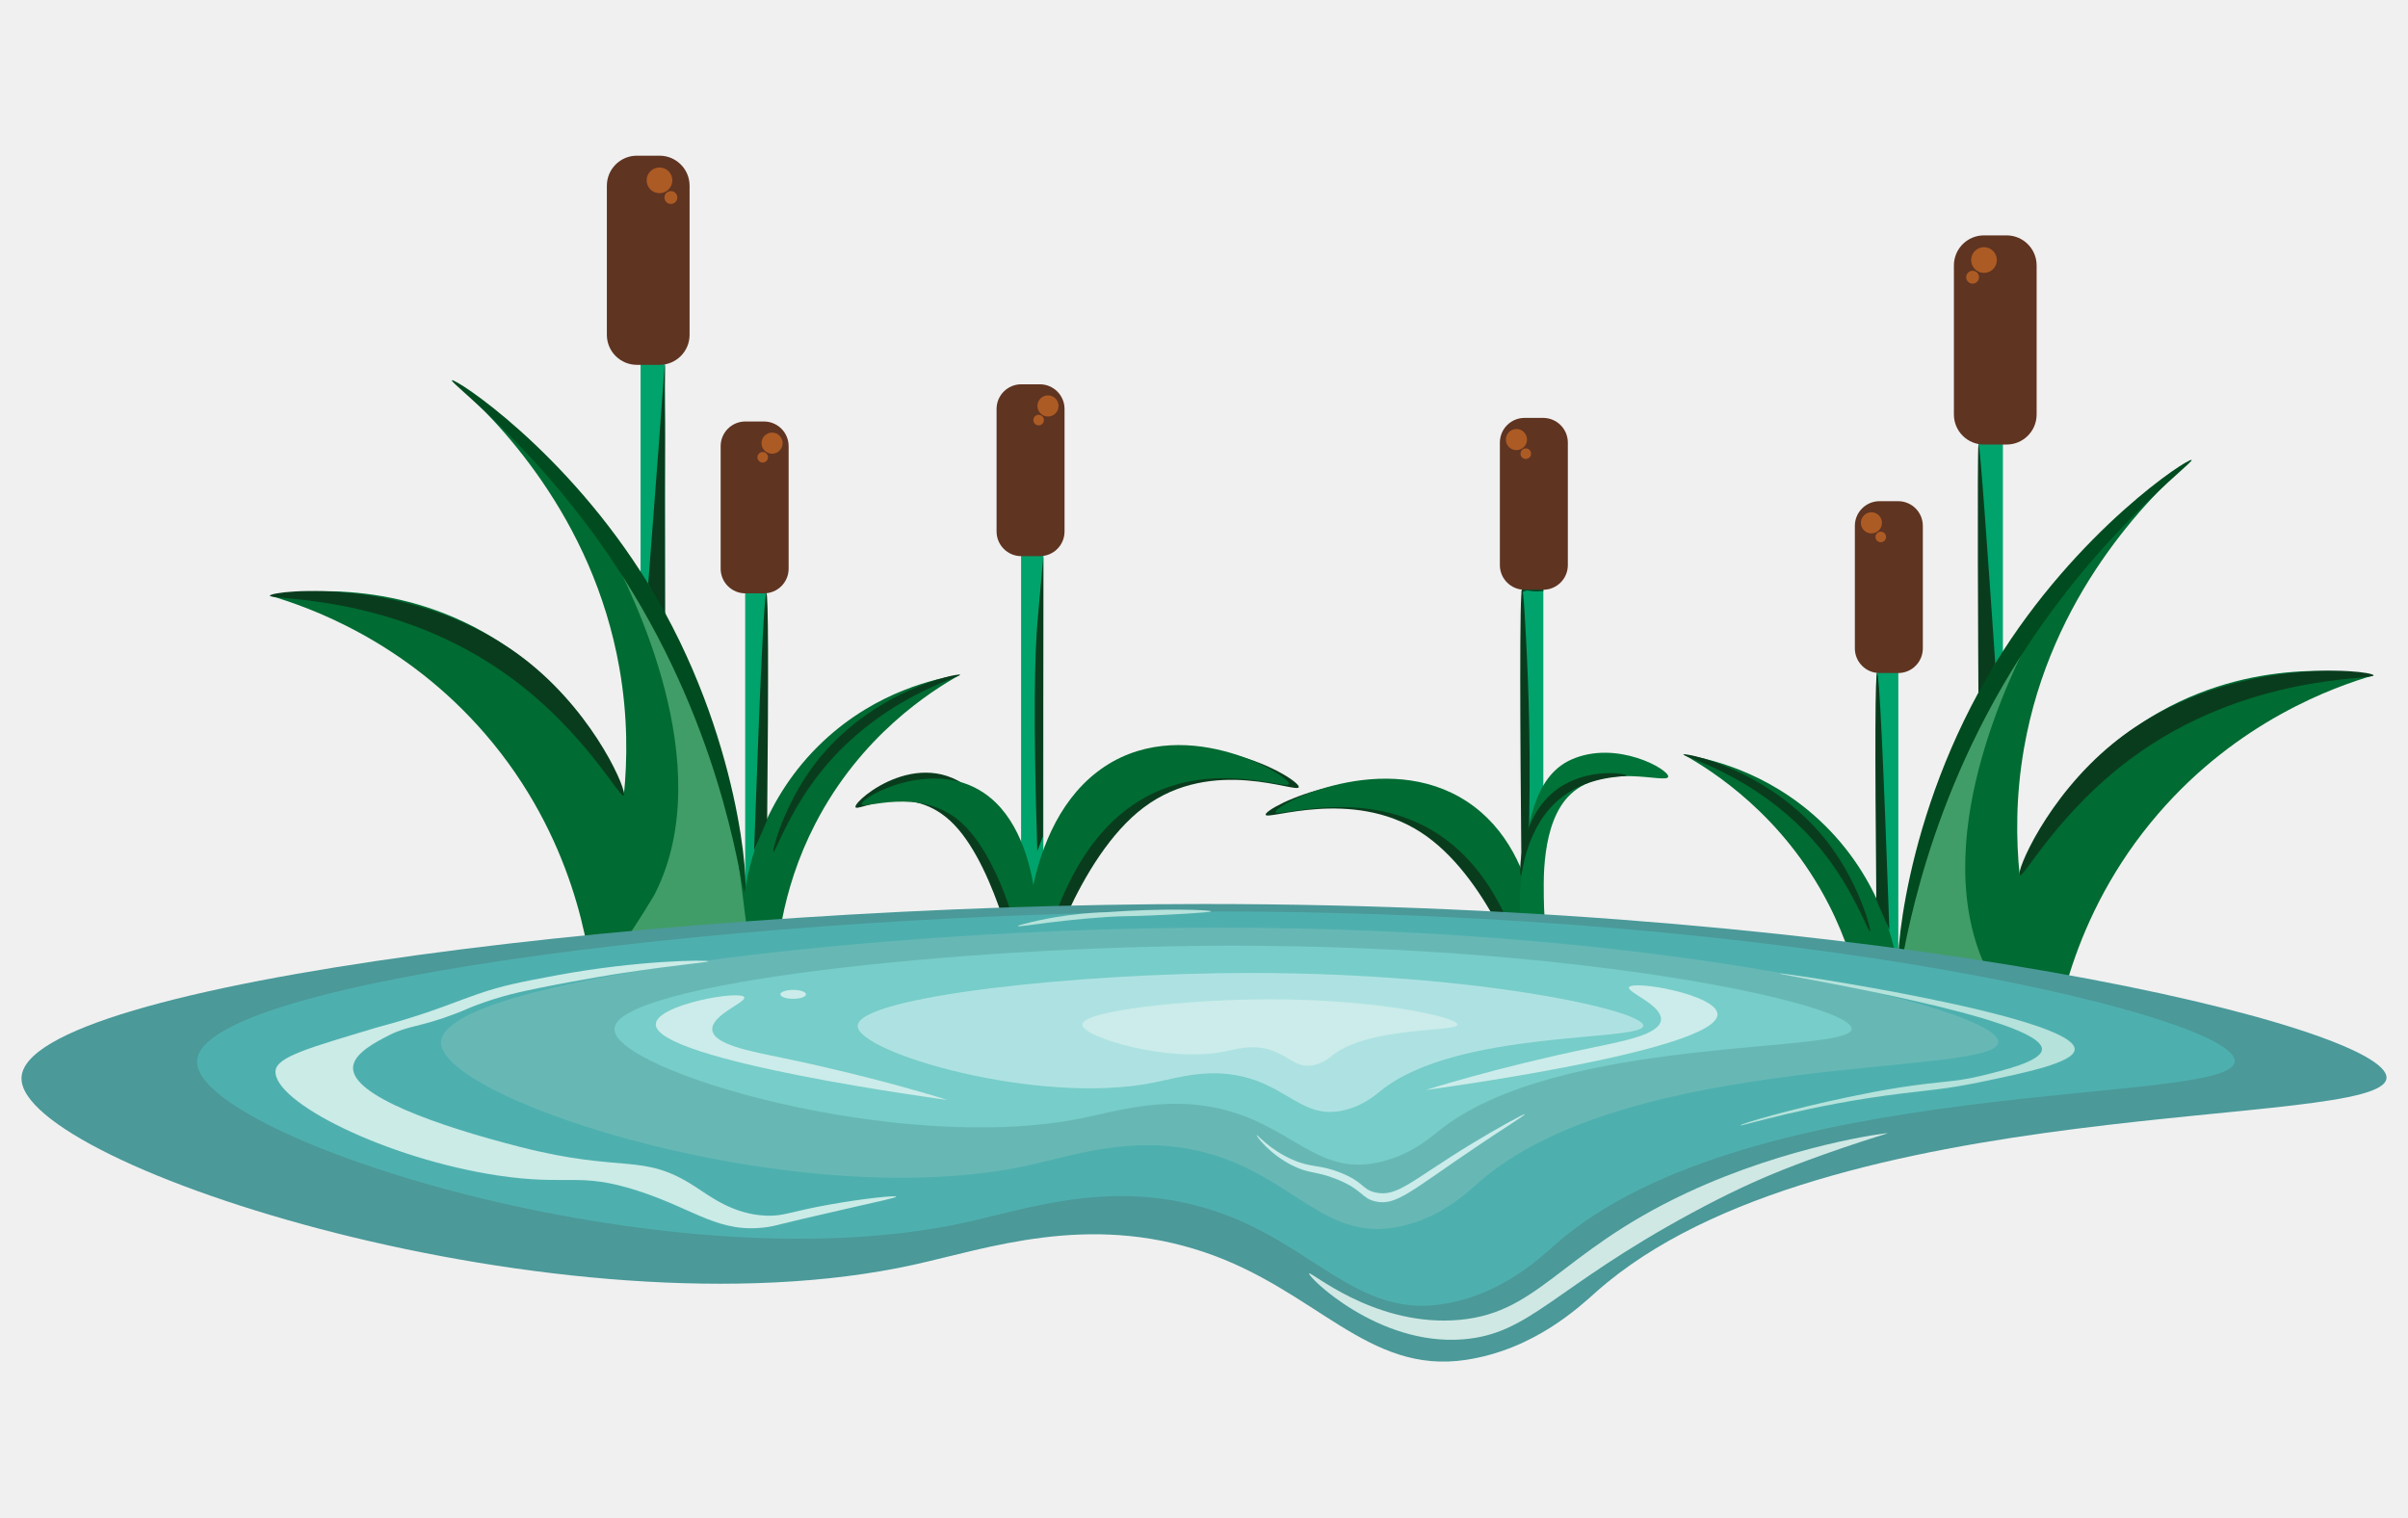
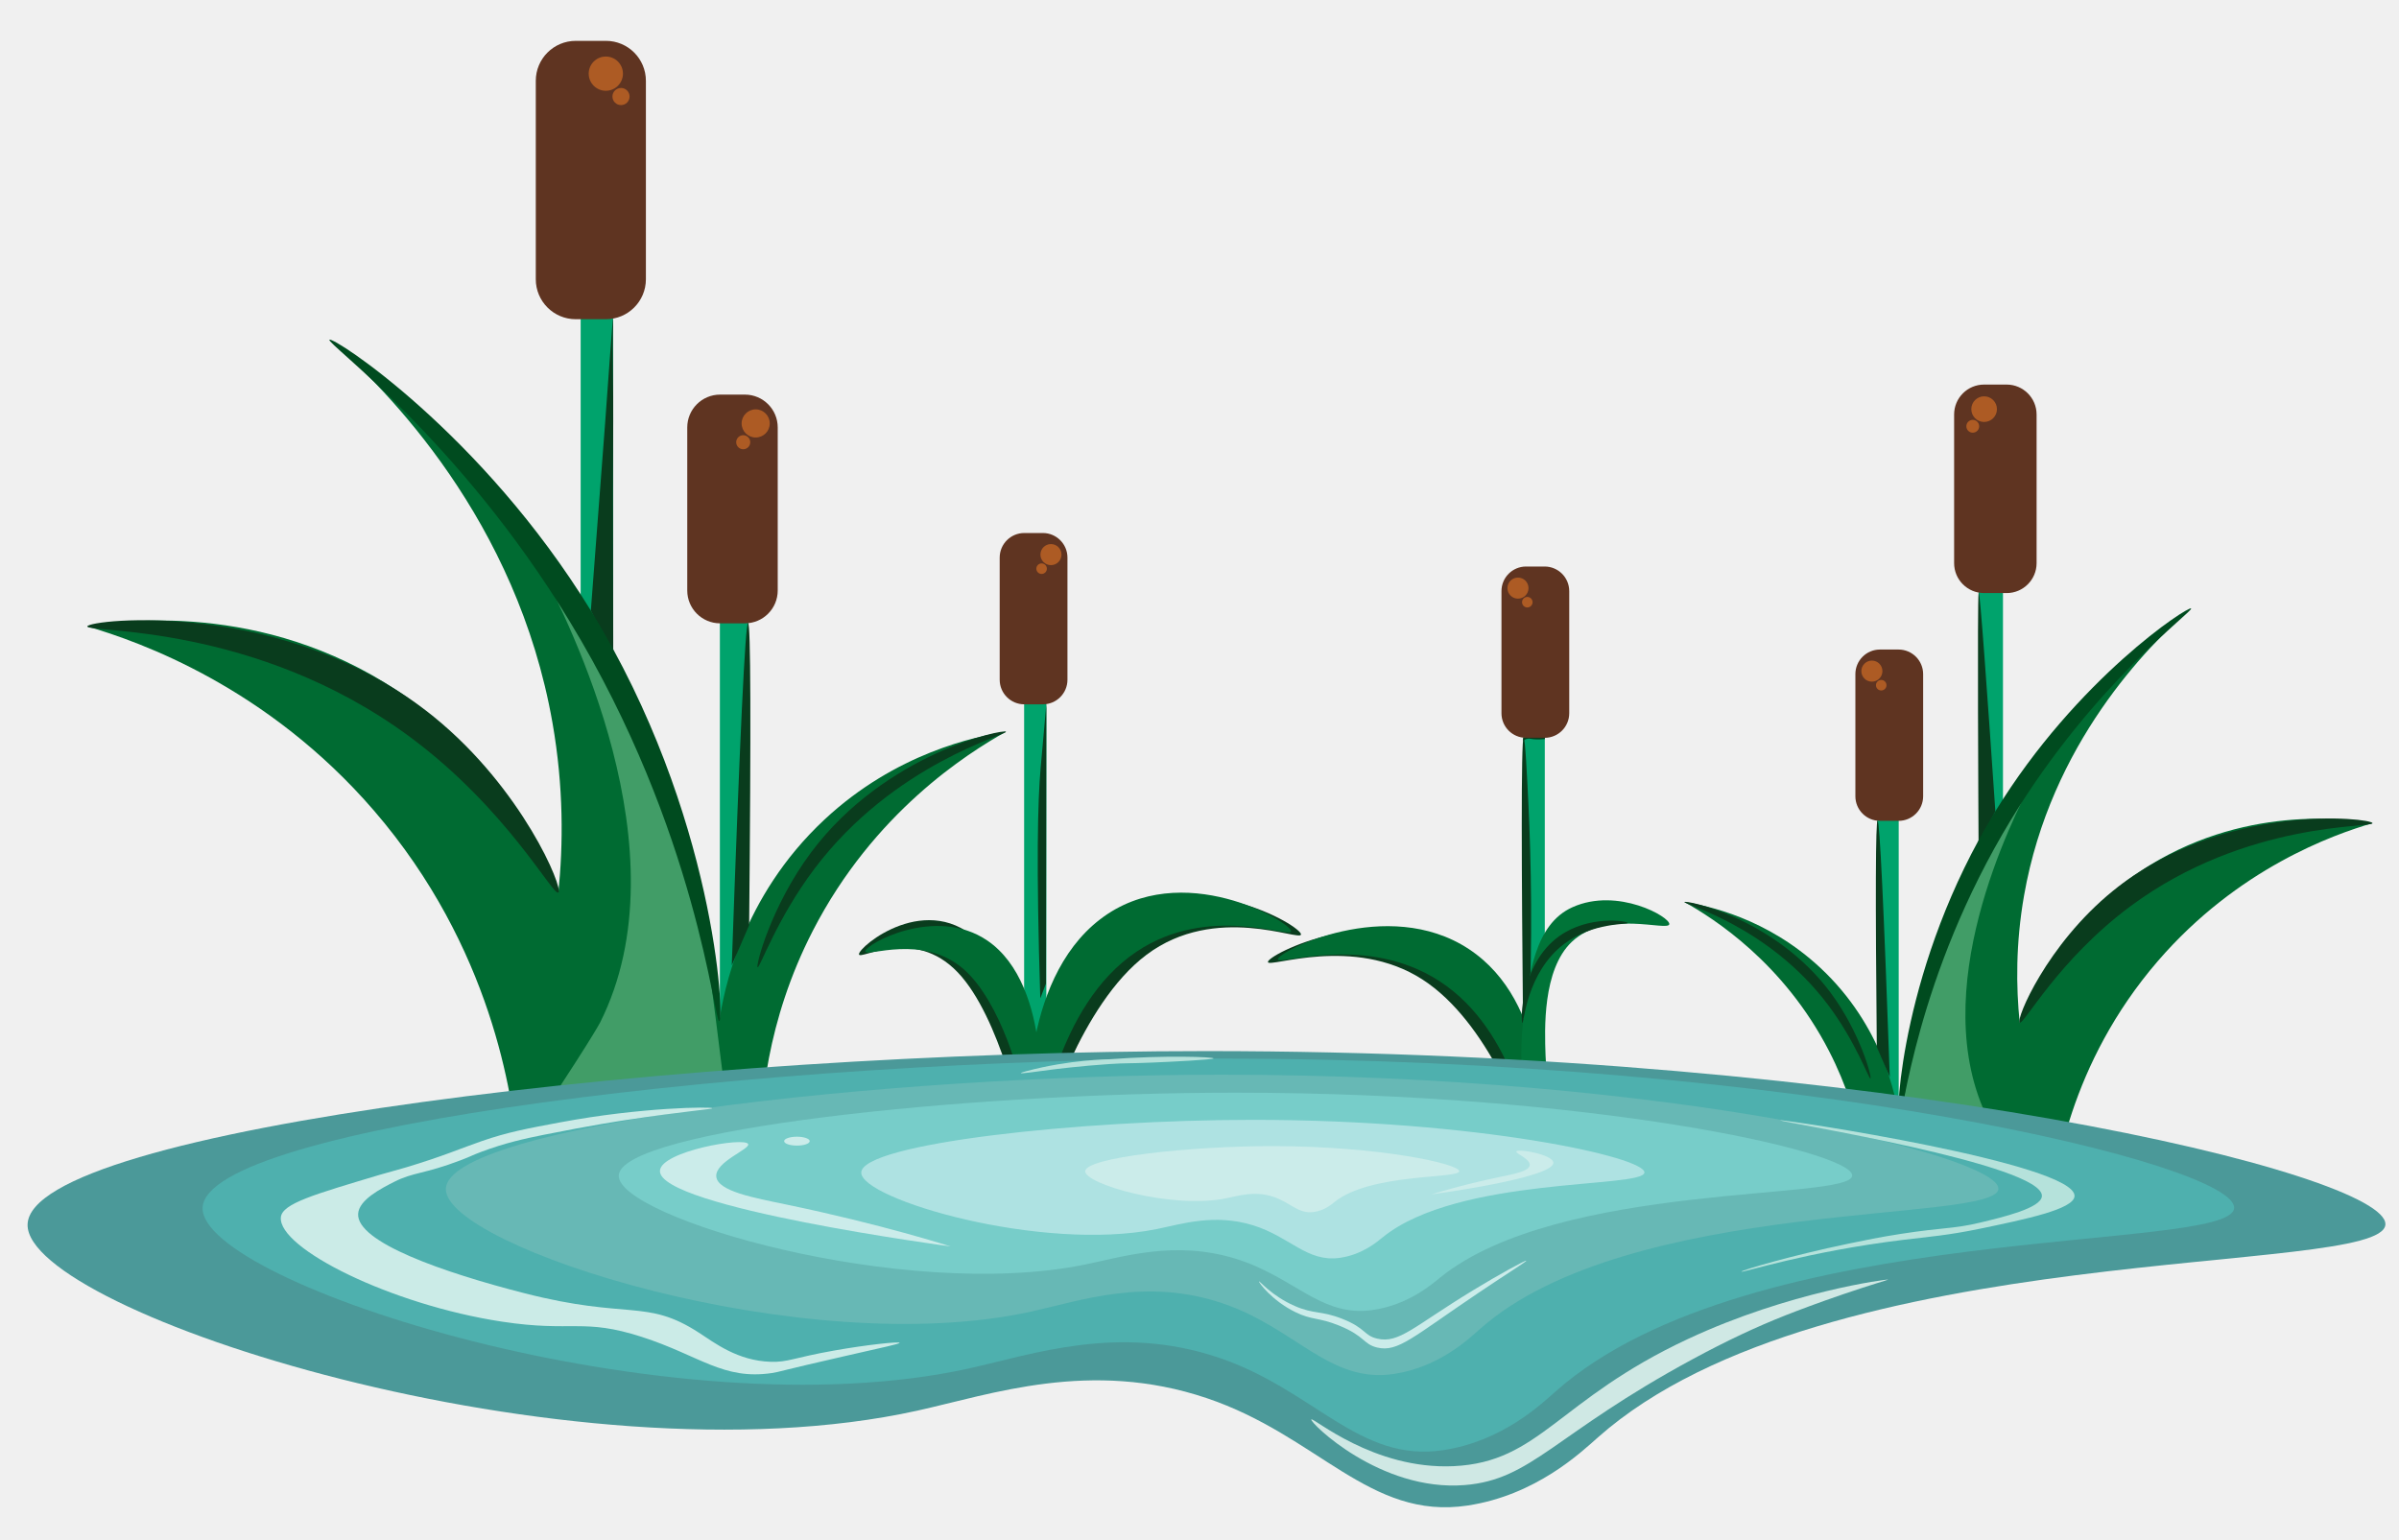
- <svg xmlns="http://www.w3.org/2000/svg" id="Layer_1" data-name="Layer 1" viewBox="0 0 3237.53 2039.994">
+ <svg xmlns="http://www.w3.org/2000/svg" id="Layer_1" data-name="Layer 1" viewBox="0 0 8862.104 5688.128">
  <defs>
    <style>
      .cls-1 {
        fill: #093c1d;
      }

      .cls-2 {
        fill: #b5e2db;
      }

      .cls-3 {
        fill: #77cdc9;
      }

      .cls-4 {
        fill: #67b8b5;
      }

      .cls-5 {
        fill: #419d67;
      }

      .cls-6 {
        fill: #cfe8e4;
      }

      .cls-7 {
        fill: #4eb0ae;
      }

      .cls-8 {
        fill: #5f3421;
      }

      .cls-9 {
        fill: #006b32;
      }

      .cls-10 {
        fill: #fff;
      }

      .cls-11 {
        fill: #aee2e2;
      }

      .cls-12 {
        fill: #ad5b24;
      }

      .cls-13 {
        fill: #cbebe7;
      }

      .cls-14 {
        fill: #007438;
      }

      .cls-15 {
        fill: #4b9999;
      }

      .cls-16 {
        fill: #00a36c;
      }

      .cls-17 {
        fill: #c9eae2;
      }

      .cls-18 {
        fill: #cbecea;
      }

      .cls-19 {
        fill: #004b1f;
      }
    </style>
  </defs>
  <g>
-     <rect class="cls-16" x="861.256" y="301.252" width="32.76" height="893.881" />
-     <rect class="cls-16" x="1001.877" y="601.89" width="28.924" height="720.532" />
-     <rect class="cls-8" x="968.919" y="566.691" width="91.385" height="231.053" rx="33.172" ry="33.172" />
-     <rect class="cls-8" x="815.925" y="209.326" width="111.219" height="281.201" rx="40.371" ry="40.371" />
-     <circle class="cls-12" cx="886.674" cy="242.463" r="17.291" />
-     <circle class="cls-12" cx="902.007" cy="265.575" r="8.646" />
-     <circle class="cls-12" cx="1038.047" cy="595.811" r="14.207" />
-     <circle class="cls-12" cx="1025.449" cy="614.801" r="7.104" />
-     <path class="cls-9" d="M797.349,1329.816h245.273c-.062-44.778,5.922-129.786,53.192-221.633,61.325-119.156,155.648-178.922,195.037-200.947-31.079,4.83-111.229,21.543-183.216,88.653-84.288,78.577-102.104,174.706-106.384,203.902-5.657-79.907-26.557-226.538-115.249-384.163-91.729-163.024-211.37-258.538-277.78-304.375,57.74,51.119,188.616,181.98,224.588,387.118,11.356,64.761,10.842,123.173,5.91,171.397-14.337-37.136-57.453-133.98-162.531-203.903-137.011-91.171-280.252-70.616-313.241-65.012,52.719,15.455,181.616,60.92,289.6,186.171,119.328,138.407,139.983,289.413,144.8,342.792Z" />
-     <path class="cls-5" d="M1014.244,1329.909c-.003-.023-17.633-142.713-21.419-170.29-32.221-234.727-206.384-470.957-204.75-471.891.448-.256,14.298,17.914,33.93,56.205,25.637,50.005,145.688,284.162,58.89,457.059-.002.003-9.544,19.012-83.546,129.343,140.944-.277,216.894-.425,216.895-.425h0Z" />
-     <path class="cls-1" d="M362.948,800.852c1.023-7.063,201.529-29.317,350.171,91.462,89.392,72.636,131.092,173.493,125.601,177.452-5.309,3.829-52.028-84.88-150.096-157.399-155.723-115.155-326.624-104.97-325.676-111.515Z" />
-     <path class="cls-1" d="M1040.015,1145.198c-2.323-1.087,13.639-61.906,53.82-115.83,74.975-100.619,195.537-125.253,197.016-122.132,1.457,3.075-113.204,31.979-193.505,138.512-37.765,50.101-55.18,100.457-57.33,99.45Z" />
-     <path class="cls-1" d="M894.003,489.843c-.642-.04-5.105,67.03-8.074,106.015-4.564,59.92-10.18,133.665-14.394,188.979,7.54,15.47,15.079,30.941,22.619,46.41-.376-149.942-.248-211.048-.025-237.426.283-33.51-.952-67.034-.089-100.535.02-.768.091-3.435-.037-3.444Z" />
-     <path class="cls-1" d="M1030.364,797.627c-2.856-.065-8.35,115.156-16.479,345.621,5.85-13.52,11.7-27.04,17.55-40.56,1.968-203.329,1.61-305-1.071-305.061Z" />
-     <path class="cls-19" d="M607.511,511.283c3.626-3.748,153.903,94.091,264.024,273.554,126.301,205.832,135.093,413.618,129.716,414.954-5.205,1.294-21.714-191.423-151.242-404.294-111.94-183.968-245.992-280.601-242.498-284.214Z" />
+     <rect class="cls-16" x="2145.03" y="487.109" width="119.809" height="3269.078" />
+     <rect class="cls-16" x="2659.306" y="1586.596" width="105.78" height="2635.111" />
+     <rect class="cls-8" x="2538.773" y="1457.864" width="334.211" height="845.002" rx="121.314" ry="121.314" />
+     <rect class="cls-8" x="1979.247" y="150.921" width="406.748" height="1028.4" rx="147.644" ry="147.644" />
+     <circle class="cls-12" cx="2237.988" cy="272.109" r="63.236" />
+     <circle class="cls-12" cx="2294.063" cy="356.631" r="31.618" />
+     <circle class="cls-12" cx="2791.586" cy="1564.363" r="51.959" />
+     <circle class="cls-12" cx="2745.512" cy="1633.811" r="25.98" />
+     <path class="cls-9" d="M1911.31,4248.746h897.006c-.226-163.76,21.657-474.65,194.533-810.549,224.276-435.774,569.23-654.348,713.283-734.899-113.662,17.665-406.782,78.788-670.054,324.219-308.258,287.369-373.412,638.929-389.064,745.706-20.688-292.234-97.124-828.49-421.485-1404.953-335.47-596.207-773.018-945.52-1015.889-1113.154,211.167,186.952,689.8,665.533,821.358,1415.758,41.531,236.842,39.653,450.466,21.614,626.827-52.434-135.811-210.115-489.989-594.404-745.708-501.072-333.428-1024.929-258.255-1145.577-237.76,192.801,56.52,664.201,222.796,1059.118,680.861,436.403,506.18,511.944,1058.435,529.561,1253.65Z" />
+     <path class="cls-5" d="M2704.533,4249.086c-.011-.085-64.488-521.924-78.333-622.781-117.837-858.438-754.782-1722.373-748.808-1725.788,1.637-.936,52.291,65.515,124.088,205.553,93.761,182.878,532.807,1039.229,215.372,1671.543-.005.011-34.904,69.531-305.542,473.029,515.457-1.012,793.221-1.556,793.223-1.556h0Z" />
+     <path class="cls-1" d="M322.632,2314.234c3.74-25.832,737.028-107.217,1280.635,334.493,326.922,265.642,479.426,634.493,459.346,648.974-19.415,14.002-190.276-310.42-548.927-575.636-569.508-421.141-1194.52-383.893-1191.053-407.831Z" />
+     <path class="cls-1" d="M2798.782,3573.566c-8.495-3.977,49.879-226.399,196.828-423.611,274.195-367.98,715.112-458.073,720.521-446.657,5.33,11.248-414.008,116.951-707.683,506.561-138.112,183.228-201.803,367.388-209.667,363.707Z" />
+     <path class="cls-1" d="M2264.791,1176.819c-2.349-.145-18.67,245.139-29.529,387.716-16.69,219.137-37.232,488.837-52.64,691.13,27.575,56.575,55.148,113.155,82.723,169.73-1.373-548.366-.907-771.841-.092-868.307,1.035-122.551-3.48-245.154-.327-367.675.073-2.809.332-12.563-.136-12.594Z" />
+     <path class="cls-1" d="M2763.486,2302.439c-10.446-.239-30.537,421.147-60.266,1263.995,21.394-49.444,42.79-98.891,64.184-148.335,7.196-743.608,5.888-1115.436-3.918-1115.66Z" />
+     <path class="cls-19" d="M1217.041,1255.229c13.26-13.708,562.85,344.107,965.581,1000.435,461.904,752.761,494.057,1512.671,474.393,1517.559-19.037,4.732-79.413-700.069-553.117-1478.574-409.385-672.801-899.637-1026.208-886.856-1039.42Z" />
  </g>
-   <g>
-     <g>
-       <rect class="cls-16" x="2660.128" y="408.4" width="32.76" height="893.881" transform="translate(5353.017 1710.681) rotate(180)" />
-       <rect class="cls-16" x="2523.343" y="709.038" width="28.924" height="720.532" transform="translate(5075.611 2138.608) rotate(180)" />
-       <rect class="cls-8" x="2493.84" y="673.838" width="91.385" height="231.053" rx="33.172" ry="33.172" transform="translate(5079.066 1578.73) rotate(180)" />
-       <rect class="cls-8" x="2627" y="316.474" width="111.219" height="281.201" rx="40.371" ry="40.371" transform="translate(5365.22 914.1491) rotate(180)" />
-       <circle class="cls-12" cx="2667.471" cy="349.611" r="17.291" />
-       <circle class="cls-12" cx="2652.138" cy="372.722" r="8.646" />
-       <circle class="cls-12" cx="2516.097" cy="702.959" r="14.207" />
-       <circle class="cls-12" cx="2528.696" cy="721.948" r="7.104" />
-       <path class="cls-9" d="M2756.796,1436.964h-245.273c.062-44.778-5.922-129.786-53.192-221.633-61.325-119.156-155.648-178.922-195.037-200.947,31.079,4.83,111.229,21.543,183.216,88.653,84.288,78.577,102.104,174.706,106.384,203.902,5.657-79.907,26.557-226.538,115.249-384.163,91.729-163.024,211.37-258.538,277.78-304.375-57.74,51.119-188.616,181.98-224.588,387.118-11.356,64.761-10.842,123.173-5.91,171.397,14.337-37.136,57.453-133.98,162.531-203.903,137.011-91.171,280.252-70.616,313.241-65.012-52.719,15.455-181.616,60.92-289.6,186.171-119.328,138.407-139.983,289.413-144.8,342.792Z" />
-       <path class="cls-5" d="M2539.901,1437.057c.003-.023,17.633-142.713,21.419-170.29,32.221-234.727,206.384-470.957,204.75-471.891-.448-.256-14.298,17.914-33.93,56.205-25.637,50.005-145.688,284.162-58.89,457.059.002.003,9.544,19.012,83.546,129.343-140.944-.277-216.894-.425-216.895-.425h0Z" />
-       <path class="cls-1" d="M3191.196,908c-1.023-7.063-201.529-29.317-350.171,91.462-89.392,72.636-131.092,173.493-125.601,177.452,5.309,3.829,52.028-84.88,150.096-157.399,155.723-115.155,326.624-104.97,325.676-111.515Z" />
-       <path class="cls-1" d="M2514.13,1252.345c2.323-1.087-13.639-61.906-53.82-115.83-74.975-100.619-195.537-125.253-197.016-122.132-1.457,3.075,113.204,31.979,193.505,138.512,37.765,50.101,55.18,100.457,57.33,99.45Z" />
-       <path class="cls-1" d="M2660.173,596.71c1.786-.11,11.311,131.924,22.437,295.275-7.54,15.47-15.08,30.94-22.62,46.41-.237-42.12-1.81-328.656.037-341.257.03-.208.074-.424.146-.428Z" />
-       <path class="cls-1" d="M2523.781,904.775c2.856-.065,8.35,115.156,16.479,345.621-5.85-13.52-11.7-27.04-17.55-40.56-1.968-203.329-1.61-305,1.071-305.061Z" />
-       <path class="cls-19" d="M2946.633,618.431c-3.626-3.748-153.903,94.091-264.024,273.554-126.301,205.832-135.093,413.618-129.716,414.954,5.205,1.294,21.714-191.423,151.242-404.294,111.94-183.968,245.992-280.601,242.498-284.214Z" />
-       <rect class="cls-16" x="2046.063" y="597.074" width="28.924" height="720.532" transform="translate(4121.05 1914.681) rotate(180)" />
-       <rect class="cls-8" x="2016.56" y="561.875" width="91.385" height="231.053" rx="33.172" ry="33.172" transform="translate(4124.505 1354.803) rotate(180)" />
-       <circle class="cls-12" cx="2038.817" cy="590.995" r="14.207" />
-       <circle class="cls-12" cx="2051.415" cy="609.985" r="7.104" />
-       <path class="cls-1" d="M2046.501,792.811c2.041-.044,4.769,55.811,6.262,86.362,3.894,79.711,6.048,184.903.419,310.363-2.535-6.63-5.07-13.26-7.605-19.89-1.813-185.362-2.852-376.754.924-376.835Z" />
-       <path class="cls-1" d="M2046.87,1318.101h0c.001,0-46.815-141.314-137.014-199.35-93.044-59.867-207.158-14.973-208.26-23.4-1.262-9.648,146.148-84.901,257.4-14.04,109.094,69.486,110.469,233.008,100.207,237.377-1.936.825-12.334-.593-12.333-.587Z" />
-       <path class="cls-9" d="M2060.305,1319.936c-11.78,3.613-26.03-140.958-137.107-204.833-97.055-55.811-207.152-15.006-208.26-23.4-1.3-9.845,147.446-86.258,257.4-14.04,109.474,71.903,100.32,238.484,87.967,242.273Z" />
-       <rect class="cls-16" x="1372.841" y="551.878" width="29.953" height="760.399" />
-       <rect class="cls-8" x="1339.883" y="516.678" width="91.385" height="231.053" rx="33.172" ry="33.172" />
-       <circle class="cls-12" cx="1409.012" cy="545.798" r="14.207" />
-       <circle class="cls-12" cx="1396.413" cy="564.788" r="7.104" />
-       <path class="cls-1" d="M1402.792,747.381h0s-7.264,81.37-7.726,86.595c-3.841,43.468-6.185,128.705-.419,310.363,2.535-6.629,5.07-13.26,7.605-19.89.354-247.662.54-377.068.54-377.068Z" />
-       <path class="cls-1" d="M1400.958,1317.775h0c-.001,0,46.815-164.697,137.014-232.337,93.044-69.773,207.158-17.451,208.26-27.272,1.262-11.244-146.148-98.95-257.4-16.363-109.094,80.985-110.469,271.565-100.207,276.657,1.936.961,12.334-.691,12.333-.684Z" />
-       <path class="cls-9" d="M1387.524,1319.914c11.78,4.211,26.03-164.282,137.107-238.727,97.055-65.046,207.152-17.489,208.26-27.272,1.3-11.473-147.446-100.531-257.4-16.363-109.474,83.801-100.32,277.947-87.967,282.363Z" />
-       <path class="cls-1" d="M1371.021,1317.244h0c.001,0-29.954-147.422-87.668-207.967-59.534-62.454-132.548-15.62-133.254-24.412-.807-10.065,93.512-88.571,164.696-14.647,69.803,72.49,70.683,243.08,64.117,247.638-1.239.86-7.892-.619-7.891-.613Z" />
-       <path class="cls-9" d="M1379.617,1319.159c-6.704-2.123-6.774-24.528-6.888-29.117-.877-35.055-32.169-141.334-80.839-184.57-55.356-49.176-132.45-16.138-133.254-24.412-.899-9.262,94.538-62.573,164.696-14.646,88.693,60.588,74.458,240.258,61.682,250.901-3.091,2.575-5.394,1.846-5.397,1.845Z" />
-     </g>
-     <path class="cls-14" d="M2046.1,1173.098c7.282-58.524,14.691-128.706,66.401-151.812,60.95-27.235,131.926,13.479,130.392,23.016-1.645,10.226-85.274-20.085-131.437,23.72-39.778,37.747-36.672,118.669-35.459,152.908,1.33,37.544,9.458,85.273-3.218,89.505-2.256.753-4.434-.118-5.558-.585-20.59-8.561-28.723-75.664-21.122-136.753Z" />
-     <path class="cls-1" d="M2044.734,1177.386c-2.406-.677-3.115-79.161,49.659-116.953,40.002-28.646,92.077-20.553,92.453-17.865.359,2.564-46.56-1.348-85.823,28.395-50.834,38.509-54.022,107.06-56.289,106.423Z" />
-     <path class="cls-1" d="M2075.087,794.621c-9.559.813-14.969.395-18.233-.24-1.015-.198-3.768-.794-6.901.22-1.978.64-3.422,1.702-4.331,2.496.159-1.44.317-2.879.476-4.319h28.989v1.843Z" />
-   </g>
-   <g>
-     <path class="cls-15" d="M3208.602,1449.396c-4.448,71.149-755.058,15.316-1061.896,286.972-22.999,20.361-83.609,78.069-175.982,91.991-132.299,19.939-201.381-94.382-351.965-144.986-156.65-52.643-290.149-5.064-389.962,16.998C759.805,1804.038,26.548,1567.175,28.914,1449.396c2.589-128.841,887.826-233.977,1589.844-233.977,912.885,0,1594.104,165.827,1589.843,233.977Z" />
-     <path class="cls-7" d="M3004.604,1427.12c-3.833,61.303-650.568,13.197-914.944,247.259-19.816,17.544-72.038,67.265-151.629,79.261-113.991,17.18-173.512-81.321-303.258-124.922-134.972-45.358-249.996-4.364-335.996,14.646-404.09,89.321-1035.874-114.764-1033.835-216.244,2.231-111.011,764.963-201.598,1369.831-201.598,786.554,0,1373.502,142.878,1369.83,201.598Z" />
-     <path class="cls-4" d="M2686.691,1401.327c-2.929,46.848-497.168,10.085-699.206,188.957-15.143,13.407-55.052,51.405-115.876,60.572-87.112,13.129-132.599-62.146-231.752-95.466-103.147-34.663-191.049-3.335-256.77,11.192-308.808,68.259-791.621-87.703-790.063-165.255,1.705-84.835,584.589-154.062,1046.833-154.062,601.089,0,1049.638,109.189,1046.833,154.062Z" />
-     <path class="cls-13" d="M370.481,1439.523c1.823-18.674,45.942-30.986,133.841-57.385,12.899-3.874,17.736-4.723,34.968-9.883,49.861-14.932,75.139-26.178,103.007-35.75,34.118-11.719,58.72-16.329,104.99-24.997,110.075-20.623,204.798-21.183,204.98-18.998.112,1.347-35.683,3.679-117.864,16.123-.004.001-46.882,7.099-110.334,19.873-24.454,4.923-50.852,10.601-83.521,22.873-14.088,5.292-11.944,5.275-27.247,11.124-49.638,18.973-64.082,16.054-89.991,29.26-17.956,9.153-47.495,24.21-48.618,43.111-2.275,38.269,114.673,79.159,225.032,107.3,139.946,35.685,163.459,6.949,234.452,52.996,21.456,13.916,52.256,37.912,96.861,39.302,23.371.729,30.409-5.376,85.407-15.148,45.082-8.01,88.218-12.413,88.439-10.415.157,1.409-21.035,5.846-72.887,17.665-92.842,21.163-88.779,21.501-99.186,23.045-66.038,9.8-97.198-23.437-175.552-48.717-79.558-25.668-92.809-6.042-188.41-20.552-149.711-22.721-302.451-98.965-298.365-140.828Z" />
-     <path class="cls-6" d="M1760.081,1712.239c-2.048,4.153,92.813,97.694,206.98,88.491,90.653-7.307,120.286-68.578,306.966-169.595,46.047-24.918,86.202-43.803,126.031-59.522,15.348-6.057,43.834-16.848,77.993-28.497,38.538-13.143,60.101-19.128,59.995-19.498-.258-.901-132.907,16.037-270.018,80.097-175.834,82.153-199.535,166.099-315.965,171.518-108.446,5.048-190.115-66.778-191.981-62.994Z" />
-     <path class="cls-2" d="M2789.393,1411.202c-1.267,17.568-66.035,31.014-127.861,43.85-43.179,8.965-68.915,10.781-103.544,14.998-129.512,15.771-217.424,44.898-217.925,42.871-.441-1.784,68.26-21.944,144.683-37.836,21.845-4.543,42.163-8.768,70.546-13.159,56.704-8.772,71.608-6.759,106.24-15.051,32.019-7.667,82.584-19.775,83.843-35.673,3.398-42.913-353.465-100.288-353.066-102.386.423-2.218,400.274,58.166,397.084,102.386Z" />
-     <path class="cls-10" d="M1814.616,1372.235c-.289,4.623-49.058.995-68.994,18.645-1.494,1.323-5.432,5.072-11.434,5.977-8.596,1.296-13.084-6.132-22.868-9.42-10.178-3.42-18.852-.329-25.337,1.104-30.472,6.736-78.113-8.654-77.96-16.306.168-8.371,57.684-15.202,103.296-15.202,59.313,0,103.573,10.774,103.296,15.202Z" />
-     <path class="cls-17" d="M1313.389,1393.384c1.615,33.567,176.465,44.014,176.544,43.194.074-.764-151.549-10.643-153.301-43.194-1.631-30.316,127.713-62.257,127.302-64.156-.445-2.053-152.06,32.682-150.546,64.156Z" />
-     <path class="cls-2" d="M1628.364,1225.25c-.036-1.951-66.015-4.443-140.691,1.183-.004 0-53.252.372-111.964,16.08-1.834.49-7.476,2-7.366,2.599.206,1.113,20.122-1.952,40.937-4.616,2.478-.317,40.81-5.173,78.768-7.623,23.65-1.526,22.244-.511,57.594-1.976,23.032-.955,82.756-3.837,82.722-5.646Z" />
-     <path class="cls-3" d="M2489.539,1383.453c-2.327,34.039-394.993,7.328-555.508,137.295-12.031,9.742-43.738,37.35-92.061,44.011-69.21,9.54-105.348-45.155-184.123-69.365-81.948-25.186-151.785-2.423-204,8.132-245.343,49.597-628.931-63.725-627.693-120.073,1.354-61.641,464.447-111.941,831.693-111.941,477.557,0,833.922,79.336,831.693,111.941Z" />
-     <path class="cls-11" d="M2209.352,1379.212c-1.478,21.613-250.799,4.653-352.718,87.175-7.639,6.185-27.771,23.715-58.454,27.945-43.944,6.057-66.89-28.671-116.908-44.043-52.033-15.992-96.376-1.538-129.529,5.164-155.78,31.491-399.337-40.462-398.551-76.24.86-39.139,294.899-71.076,528.081-71.076,303.223,0,529.496,50.374,528.08,71.076Z" />
-     <path class="cls-18" d="M1959.598,1377.518c-.706,10.322-119.775,2.222-168.449,41.633-3.648,2.954-13.263,11.326-27.916,13.346-20.987,2.893-31.945-13.692-55.832-21.034-24.849-7.637-46.026-.735-61.86,2.466-74.396,15.04-190.713-19.323-190.338-36.41.411-18.692,140.836-33.944,252.198-33.944,144.811,0,252.874,24.057,252.198,33.944Z" />
-     <path class="cls-18" d="M957.7,1384.881c2.135,19.596,50.887,28.469,94.49,37.496,128.773,26.662,221.476,56.502,221.478,56.494.005-.016-394.123-52.577-391.961-101.99,1.154-26.37,114.92-46.18,118.988-35.997,2.73,6.832-45.174,23.997-42.995,43.996Z" />
-     <ellipse class="cls-18" cx="1066.439" cy="1336.886" rx="17.248" ry="5.999" />
-     <path class="cls-18" d="M2233.143,1371.471c-2.135,19.596-50.887,28.469-94.49,37.496-128.773,26.662-221.476,56.502-221.478,56.494-.005-.016,394.123-52.577,391.961-101.99-1.154-26.37-114.92-46.18-118.988-35.997-2.73,6.832,45.174,23.997,42.995,43.996Z" />
-     <path class="cls-18" d="M1689.627,1526.117c-.855.978,17.127,25.61,48.599,41.162,23.118,11.424,31.079,6.861,59.392,18.332,35.079,14.212,32.301,25.042,51.228,29.591,28.073,6.747,47.729-13.824,137.253-74.087,39.798-26.79,64.592-42.029,63.994-42.995-.702-1.135-36.075,18.119-71.993,39.996-80.217,48.859-99.624,72.109-129.254,65.087-18.151-4.301-14.786-13.955-46.729-26.591-29.136-11.525-38.199-5.973-64.493-17.498-30.967-13.574-47.203-33.904-47.996-32.997Z" />
-   </g>
+   <rect class="cls-16" x="7309.427" y="1672.589" width="89.738" height="2448.557" transform="translate(14708.592 5793.734) rotate(180)" />
+   <rect class="cls-16" x="6934.739" y="2496.11" width="79.23" height="1973.713" transform="translate(13948.709 6965.933) rotate(180)" />
+   <rect class="cls-8" x="6853.923" y="2399.689" width="250.326" height="632.911" rx="90.865" ry="90.865" transform="translate(13958.173 5432.29) rotate(180)" />
+   <rect class="cls-8" x="7218.681" y="1420.782" width="304.656" height="770.277" rx="110.586" ry="110.586" transform="translate(14742.018 3611.841) rotate(180)" />
+   <circle class="cls-12" cx="7329.539" cy="1511.552" r="47.364" />
+   <circle class="cls-12" cx="7287.538" cy="1574.86" r="23.682" />
+   <circle class="cls-12" cx="6914.891" cy="2479.457" r="38.918" />
+   <circle class="cls-12" cx="6949.401" cy="2531.475" r="19.459" />
+   <path class="cls-9" d="M7574.222,4490.074h-671.863c.169-122.657-16.221-355.515-145.706-607.106-167.984-326.397-426.356-490.11-534.253-550.443,85.134,13.231,304.682,59.012,501.874,242.842,230.887,215.241,279.687,478.561,291.411,558.538,15.495-218.885,72.746-620.543,315.695-1052.317,251.269-446.563,578.995-708.2,760.906-833.758-158.165,140.028-516.664,498.488-615.202,1060.41-31.107,177.396-29.7,337.401-16.189,469.497,39.273-101.723,157.377-367.005,445.212-558.539,375.306-249.739,767.678-193.434,858.043-178.083-144.409,42.334-497.49,166.875-793.285,509.969-326.868,379.131-383.449,792.774-396.644,938.991Z" />
+   <path class="cls-5" d="M6980.094,4490.329c.008-.064,48.302-390.924,58.672-466.467,88.261-642.974,565.336-1290.067,560.861-1292.625-1.226-.701-39.166,49.071-92.943,153.96-70.227,136.977-399.075,778.388-161.315,1251.995.004.008,26.143,52.079,228.853,354.301-386.08-.758-594.127-1.165-594.128-1.165h0Z" />
+   <path class="cls-1" d="M8764.151,3041.115c-2.802-19.348-552.038-80.306-959.203,250.537-244.866,198.967-359.093,475.239-344.052,486.085,14.542,10.488,142.518-232.507,411.15-431.155,426.564-315.437,894.702-287.538,892.105-305.468Z" />
+   <path class="cls-1" d="M6909.501,3984.361c6.363-2.979-37.36-169.574-147.426-317.287-205.374-275.619-535.623-343.099-539.674-334.548-3.992,8.424,310.094,87.597,530.058,379.417,103.447,137.239,151.151,275.176,157.042,272.418Z" />
+   <path class="cls-1" d="M7309.548,2188.416c4.893-.3,30.985,361.372,61.461,808.83-20.654,42.377-41.307,84.752-61.961,127.129-.65-115.378-4.959-900.269.101-934.786.083-.57.202-1.162.399-1.174Z" />
+   <path class="cls-1" d="M6935.938,3032.28c7.824-.179,22.872,315.441,45.14,946.739-16.024-37.034-32.05-74.07-48.075-111.104-5.39-556.967-4.41-835.468,2.935-835.635Z" />
+   <path class="cls-19" d="M8094.234,2247.914c-9.932-10.267-421.578,257.738-723.225,749.331-345.969,563.822-370.051,1132.999-355.323,1136.66,14.259,3.544,59.481-524.355,414.288-1107.46,306.632-503.932,673.833-768.635,664.26-778.531Z" />
+   <rect class="cls-16" x="5627.353" y="2189.414" width="79.23" height="1973.713" transform="translate(11333.935 6352.541) rotate(180)" />
+   <rect class="cls-8" x="5546.537" y="2092.993" width="250.326" height="632.911" rx="90.865" ry="90.865" transform="translate(11343.399 4818.898) rotate(180)" />
+   <circle class="cls-12" cx="5607.504" cy="2172.762" r="38.918" />
+   <circle class="cls-12" cx="5642.014" cy="2224.779" r="19.459" />
+   <path class="cls-1" d="M5628.552,2725.584c5.591-.12,13.065,152.879,17.154,236.566,10.666,218.347,16.566,506.493,1.147,850.16-6.945-18.161-13.888-36.322-20.832-54.483-4.967-507.751-7.813-1032.022,2.531-1032.243Z" />
+   <path class="cls-1" d="M5629.565,4164.48h0c.003,0-128.237-387.093-375.315-546.067-254.871-163.989-567.456-41.015-570.475-64.099-3.457-26.427,400.335-232.564,705.081-38.459,298.834,190.34,302.601,638.266,274.493,650.234-5.304,2.259-33.786-1.624-33.783-1.609Z" />
+   <path class="cls-9" d="M5666.364,4169.507c-32.268,9.897-71.303-386.118-375.57-561.087-265.856-152.879-567.439-41.105-570.475-64.099-3.561-26.966,403.889-236.282,705.081-38.459,299.877,196.961,274.8,653.267,240.964,663.645Z" />
+   <rect class="cls-16" x="3783.235" y="2065.609" width="82.05" height="2082.917" />
+   <rect class="cls-8" x="3692.955" y="1969.188" width="250.326" height="632.911" rx="90.865" ry="90.865" />
+   <circle class="cls-12" cx="3882.314" cy="2048.957" r="38.918" />
+   <circle class="cls-12" cx="3847.803" cy="2100.974" r="19.459" />
+   <path class="cls-1" d="M3865.276,2601.14h0s-19.899,222.891-21.164,237.204c-10.52,119.07-16.943,352.555-1.147,850.161,6.945-18.16,13.887-36.323,20.832-54.483.971-678.406,1.479-1032.882,1.479-1032.882Z" />
+   <path class="cls-1" d="M3860.253,4163.587h0c-.003,0,128.237-451.146,375.315-636.427,254.871-191.125,567.456-47.802,570.475-74.706,3.457-30.8-400.335-271.047-705.081-44.822-298.834,221.836-302.601,743.882-274.493,757.83,5.304,2.632,33.786-1.893,33.783-1.875Z" />
+   <path class="cls-9" d="M3823.453,4169.446c32.268,11.535,71.303-450.01,375.57-653.932,265.856-178.177,567.439-47.907,570.475-74.706,3.561-31.429-403.889-275.38-705.081-44.822-299.877,229.552-274.8,761.365-240.964,773.46Z" />
+   <path class="cls-1" d="M3778.248,4162.134h0c.002,0-82.051-403.825-240.143-569.671-163.078-171.077-363.083-42.788-365.014-66.87-2.212-27.57,256.152-242.617,451.141-40.121,191.207,198.568,193.617,665.855,175.632,678.34-3.394,2.356-21.618-1.694-21.616-1.678Z" />
+   <path class="cls-9" d="M3801.794,4167.378c-18.365-5.815-18.555-67.188-18.869-79.758-2.401-96.023-88.12-387.147-221.437-505.582-151.634-134.706-362.813-44.206-365.015-66.87-2.464-25.371,258.963-171.402,451.142-40.12,242.951,165.965,203.958,658.126,168.962,687.278-8.467,7.052-14.775,5.056-14.783,5.053Z" />
+   <path class="cls-14" d="M5627.453,3767.282c19.947-160.312,40.242-352.556,181.889-415.849,166.958-74.602,361.376,36.923,357.175,63.047-4.505,28.012-233.587-55.018-360.038,64.976-108.96,103.397-100.453,325.063-97.131,418.852,3.643,102.841,25.908,233.583-8.814,245.176-6.18,2.063-12.146-.323-15.223-1.602-56.401-23.451-78.68-207.261-57.858-374.6Z" />
+   <path class="cls-1" d="M5623.711,3779.03c-6.591-1.854-8.533-216.841,136.028-320.361,109.575-78.468,252.221-56.299,253.252-48.938.984,7.024-127.54-3.692-235.091,77.782-139.248,105.485-147.98,293.263-154.189,291.517Z" />
+   <path class="cls-1" d="M5706.857,2730.541c-26.183,2.227-41.002,1.081-49.944-.657-2.781-.541-10.323-2.175-18.904.603-5.418,1.754-9.373,4.661-11.863,6.837.435-3.943.869-7.887,1.304-11.83h79.407v5.047Z" />
+   <path class="cls-15" d="M8811.828,4524.13c-12.185,194.894-2068.288,41.954-2908.79,786.086-62.999,55.775-229.024,213.85-482.058,251.986-362.399,54.619-551.631-258.535-964.118-397.151-429.104-144.201-794.789-13.872-1068.2,46.562-1284.682,283.969-3293.251-364.858-3286.769-687.482,7.092-352.927,2431.97-640.92,4354.969-640.92,2500.614,0,4366.639,454.239,4354.967,640.92Z" />
+   <path class="cls-7" d="M8253.03,4463.111c-10.499,167.924-1782.065,36.148-2506.253,677.302-54.281,48.057-197.331,184.256-415.348,217.114-312.248,47.06-475.293-222.757-830.697-342.191-369.722-124.246-684.801-11.953-920.375,40.118-1106.9,244.671-2837.51-314.366-2831.925-592.344,6.11-304.087,2095.418-552.226,3752.3-552.226,2154.563,0,3762.355,391.378,3752.298,552.226Z" />
+   <path class="cls-4" d="M7382.188,4392.457c-8.023,128.328-1361.865,27.625-1915.294,517.598-41.482,36.725-150.801,140.81-317.411,165.92-238.622,35.964-363.222-170.232-634.824-261.504-282.543-94.949-523.329-9.134-703.356,30.659-845.899,186.979-2168.442-240.241-2164.174-452.673,4.669-232.385,1601.331-422.014,2867.53-422.014,1646.53,0,2875.214,299.094,2867.529,422.014Z" />
+   <path class="cls-13" d="M1037.527,4497.087c4.995-51.153,125.846-84.878,366.623-157.191,35.333-10.612,48.583-12.936,95.785-27.072,136.581-40.903,205.825-71.708,282.16-97.928,93.458-32.102,160.848-44.728,287.592-68.474,301.521-56.492,560.992-58.027,561.489-52.04.305,3.689-97.746,10.076-322.857,44.166-.011.002-128.421,19.447-302.232,54.437-66.985,13.484-139.295,29.038-228.785,62.654-38.59,14.496-32.718,14.449-74.637,30.471-135.97,51.971-175.537,43.975-246.508,80.151-49.187,25.072-130.101,66.318-133.178,118.092-6.231,104.827,314.118,216.837,616.417,293.921,383.345,97.749,447.754,19.036,642.222,145.169,58.772,38.12,143.142,103.85,265.325,107.658,64.019,1.996,83.298-14.727,233.95-41.494,123.49-21.942,241.652-34.002,242.256-28.528.43,3.86-57.621,16.014-199.655,48.39-254.316,57.971-243.186,58.897-271.695,63.127-180.894,26.846-266.249-64.201-480.881-133.449-217.929-70.311-254.227-16.551-516.1-56.296-410.095-62.239-828.488-271.088-817.294-385.762Z" />
+   <path class="cls-6" d="M4843.978,5244.12c-5.609,11.375,254.238,267.607,566.967,242.399,248.32-20.015,329.493-187.851,840.854-464.562,126.133-68.255,236.128-119.987,345.23-163.045,42.043-16.593,120.073-46.151,213.641-78.061,105.564-36.002,164.631-52.395,164.34-53.41-.707-2.468-364.065,43.928-739.644,219.405-481.651,225.036-546.576,454.984-865.504,469.829-297.059,13.827-520.771-182.922-525.883-172.556Z" />
+   <path class="cls-2" d="M7663.514,4419.508c-3.471,48.122-180.887,84.955-350.243,120.115-118.279,24.556-188.774,29.532-283.631,41.084-354.765,43.201-595.578,122.987-596.95,117.434-1.208-4.888,186.98-60.109,396.322-103.643,59.837-12.443,115.494-24.017,193.243-36.045,155.327-24.029,196.152-18.514,291.017-41.229,87.706-21.001,226.216-54.168,229.666-97.717,9.307-117.548-968.227-274.714-967.133-280.459,1.158-6.077,1096.449,159.332,1087.71,280.459Z" />
+   <path class="cls-10" d="M4993.364,4312.768c-.792,12.663-134.382,2.726-188.992,51.074-4.093,3.624-14.88,13.894-31.321,16.372-23.546,3.549-35.841-16.798-62.641-25.804-27.88-9.369-51.64-.901-69.404,3.025-83.469,18.45-213.971-23.706-213.55-44.667.461-22.931,158.012-41.642,282.954-41.642,162.471,0,283.712,29.513,282.954,41.642Z" />
+   <path class="cls-17" d="M3620.381,4370.7c4.423,91.948,483.382,120.564,483.598,118.318.203-2.092-415.128-29.155-419.928-118.318-4.469-83.044,349.838-170.537,348.712-175.74-1.218-5.622-416.528,89.524-412.382,175.74Z" />
+   <path class="cls-2" d="M4483.174,3910.14c-.1-5.345-180.83-12.172-385.387,3.24-.011.001-145.871,1.02-306.697,44.046-5.023,1.344-20.48,5.48-20.178,7.119.565,3.05,55.12-5.348,112.137-12.644,6.789-.869,111.788-14.17,215.765-20.88,64.782-4.181,60.932-1.4,157.764-5.414,63.092-2.615,226.689-10.51,226.596-15.466Z" />
+   <path class="cls-3" d="M6842.14,4343.496c-6.374,93.243-1081.981,20.072-1521.672,376.084-32.957,26.684-119.809,102.311-252.179,120.556-189.582,26.131-288.574-123.69-504.358-190.007-224.477-68.99-415.777-6.637-558.806,22.276-672.054,135.858-1722.795-174.557-1719.404-328.909,3.71-168.849,1272.234-306.633,2278.21-306.633,1308.143,0,2284.315,217.32,2278.209,306.633Z" />
+   <path class="cls-11" d="M6074.64,4331.879c-4.047,59.204-687,12.745-966.18,238.793-20.926,16.943-76.073,64.962-160.12,76.547-120.374,16.592-183.229-78.536-320.24-120.644-142.531-43.805-263.996-4.214-354.812,14.144-426.719,86.263-1093.882-110.835-1091.729-208.84,2.356-107.21,807.8-194.695,1446.541-194.695,830.601,0,1450.418,137.986,1446.541,194.695Z" />
+   <path class="cls-18" d="M5390.503,4327.24c-1.933,28.274-328.094,6.087-461.423,114.041-9.994,8.092-36.33,31.024-76.469,36.557-57.488,7.924-87.505-37.507-152.939-57.617-68.069-20.92-126.078-2.013-169.449,6.755-203.79,41.197-522.41-52.932-521.382-99.737,1.125-51.201,385.785-92.981,690.831-92.981,396.674,0,692.682,65.899,690.831,92.981Z" />
+   <path class="cls-18" d="M2646.061,4347.408c5.847,53.678,139.391,77.982,258.831,102.712,352.74,73.033,606.676,154.774,606.683,154.752.014-.044-1079.6-144.02-1073.678-279.375,3.162-72.234,314.793-126.499,325.937-98.603,7.477,18.713-123.742,65.733-117.774,120.515Z" />
+   <ellipse class="cls-18" cx="2943.924" cy="4215.938" rx="47.247" ry="16.434" />
+   <path class="cls-18" d="M5650.979,4304.676c-2.45,22.488-58.398,32.671-108.439,43.032-147.782,30.598-254.17,64.843-254.173,64.834-.006-.019,452.303-60.338,449.822-117.046-1.325-30.263-131.884-52.997-136.553-41.31-3.133,7.84,51.843,27.539,49.342,50.49Z" />
+   <path class="cls-18" d="M4650.988,4734.289c-2.341,2.678,46.914,70.153,133.124,112.754,63.326,31.292,85.134,18.794,162.688,50.215,96.09,38.93,88.481,68.597,140.325,81.057,76.9,18.482,130.741-37.866,375.97-202.942,109.017-73.385,176.933-115.129,175.296-117.775-1.922-3.11-98.818,49.632-197.207,109.558-219.733,133.836-272.896,197.525-354.058,178.29-49.72-11.783-40.502-38.226-128.002-72.839-79.809-31.571-104.637-16.361-176.663-47.932-84.825-37.183-129.302-92.87-131.472-90.386Z" />
</svg>
